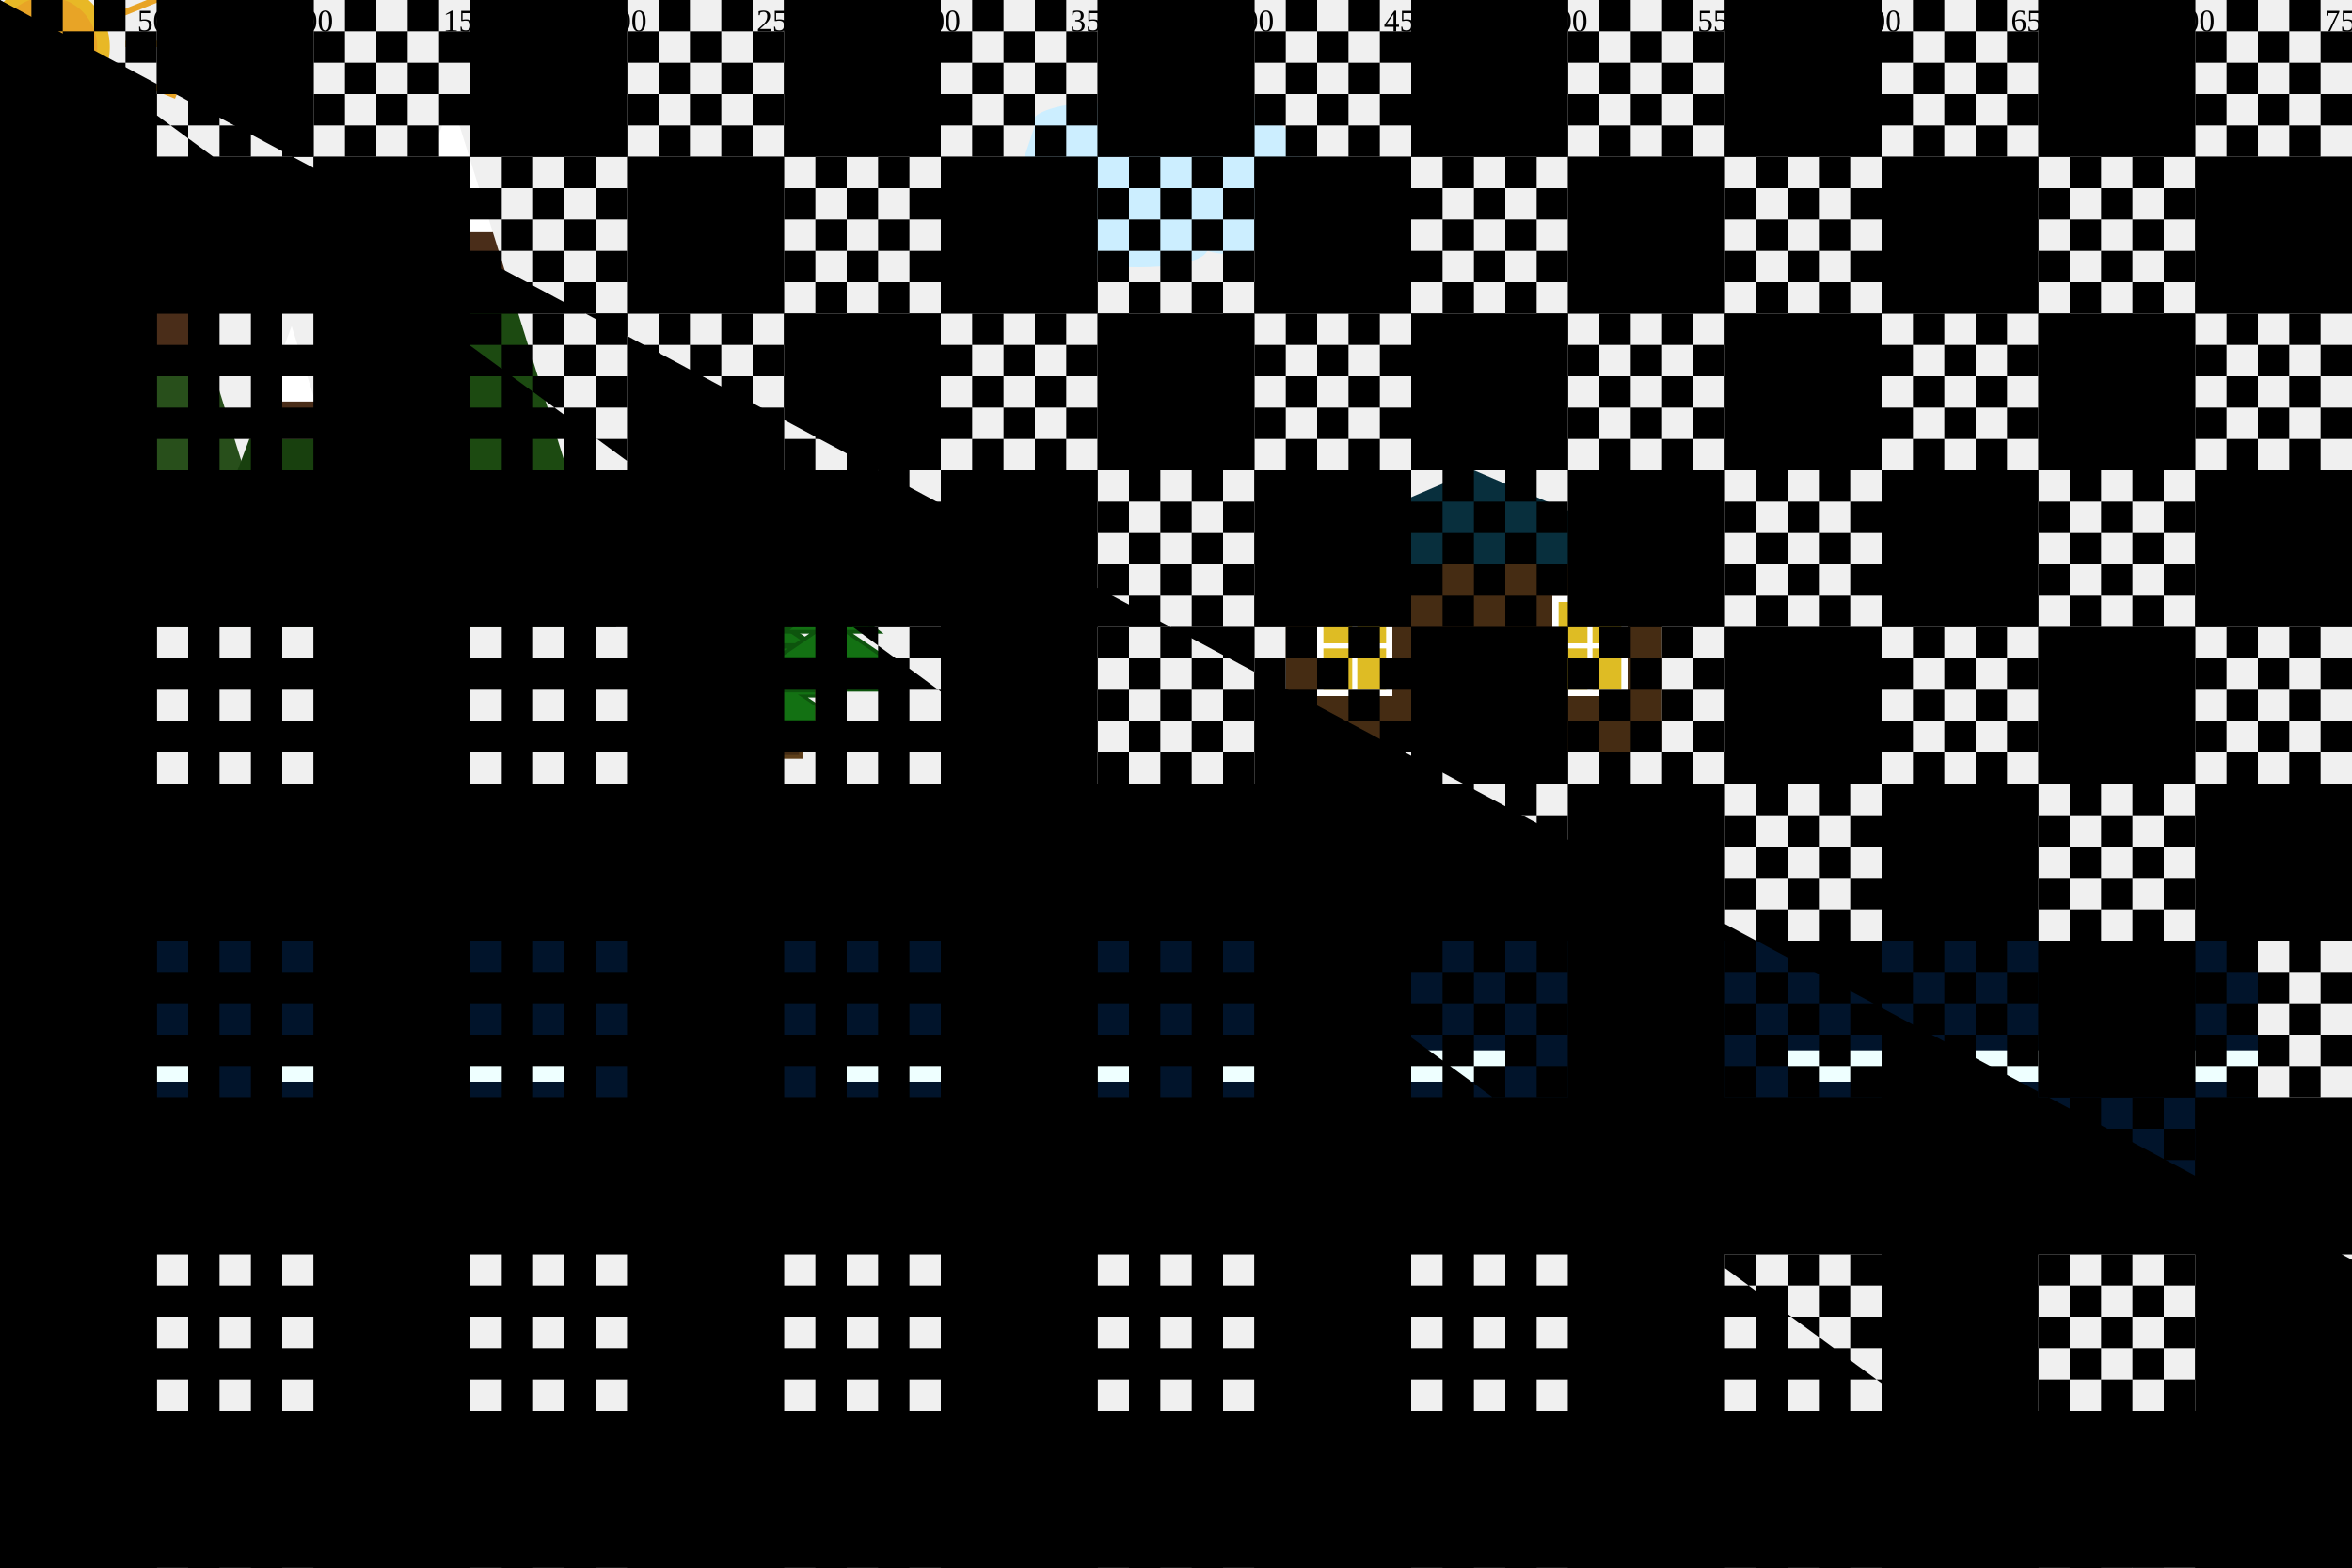
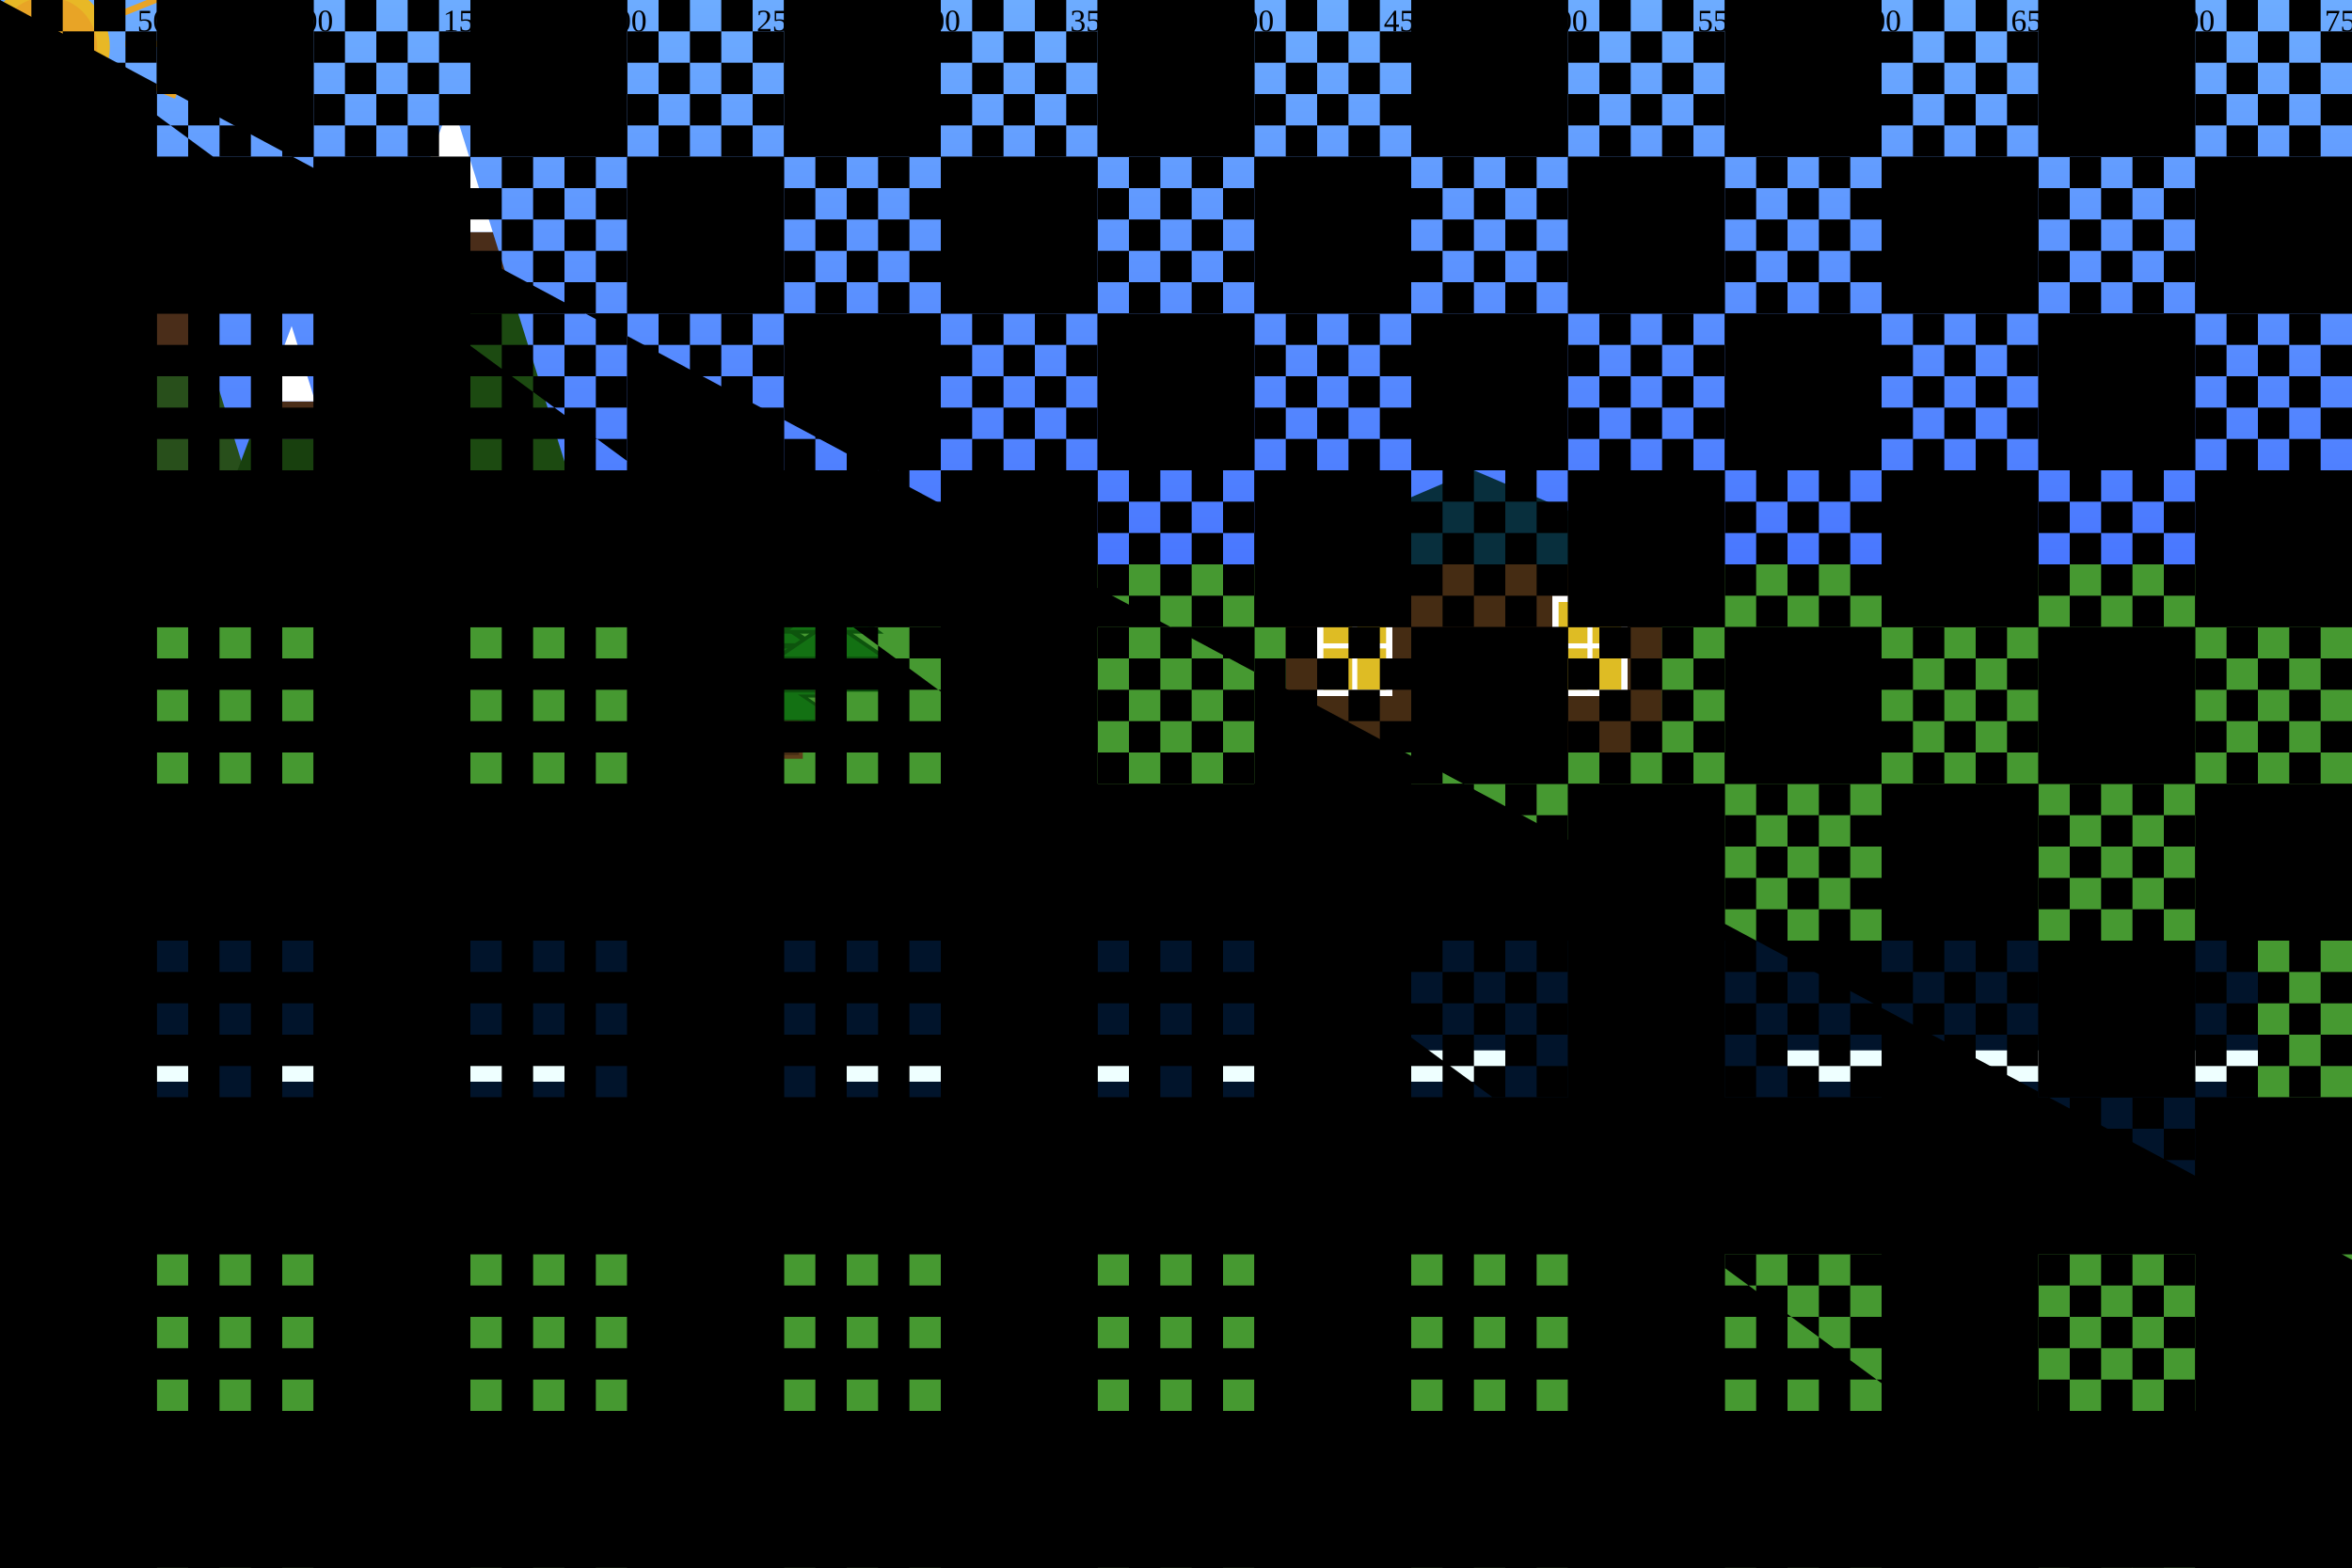
<svg xmlns="http://www.w3.org/2000/svg" xmlns:xlink="http://www.w3.org/1999/xlink" width="750" height="500" viewBox="0 0 750 500">
  <defs>
    <g id="grid">
      <path class="thin" style="stroke-opacity:0.2" d="M0,0 h1000v10h-1000v10h1000v10h-1000v10 h1000v10h-1000v10h1000v10h-1000v10 h1000v10h-1000v10h1000v10h-1000v10 h1000v10h-1000v10h1000v10h-1000v10 h1000v10h-1000v10h1000v10h-1000v10 h1000v10h-1000v10h1000v10h-1000v10 h1000v10h-1000v10h1000v10h-1000v10 h1000v10h-1000v10h1000v10h-1000v10 h1000v10h-1000v10h1000v10h-1000v10 h1000v10h-1000v10h1000v10h-1000v10 h1000v10h-1000v10h1000v10h-1000v10 h1000v10h-1000v10h1000v10h-1000v10 h1000v10h-1000v10h1000v10h-1000v10 h1000v10h-1000v10h1000v10h-1000v10 h1000v10h-1000v10h1000v10h-1000v10 h1000v10h-1000v10h1000v10h-1000v10 h1000v10h-1000v10h1000v10h-1000v10 h1000v10h-1000v10h1000v10h-1000v10 h1000v10h-1000v10h1000v10h-1000v10 h1000v10h-1000v10 h1000v-780h-1000v750 h10v-750h10v750h10v-750h10v750 h10v-750h10v750h10v-750h10v750 h10v-750h10v750h10v-750h10v750 h10v-750h10v750h10v-750h10v750 h10v-750h10v750h10v-750h10v750 h10v-750h10v750h10v-750h10v750 h10v-750h10v750h10v-750h10v750 h10v-750h10v750h10v-750h10v750 h10v-750h10v750h10v-750h10v750 h10v-750h10v750h10v-750h10v750 h10v-750h10v750h10v-750h10v750 h10v-750h10v750h10v-750h10v750 h10v-750h10v750h10v-750h10v750 h10v-750h10v750h10v-750h10v750 h10v-750h10v750h10v-750h10v750 h10v-750h10v750h10v-750h10v750 h10v-750h10v750h10v-750h10v750 h10v-750h10v750h10v-750h10v750 h10v-750h10v750h10v-750h10v750 h10v-750h10v750h10v-750h10v750 h10v-750h10v750h10v-750h10v750 h10v-750h10v750h10v-750h10v750 h10v-750h10v750h10v-750h10v750 h10v-750h10v750h10v-750h10v750 h10v-750h10v750h10v-750h10v750 h10v-750h10v750" />
      <path class="outline" style="stroke-opacity:0.2" d="M0,0 h1000v50h-1000v50h1000v50h-1000v50  h1000v50h-1000v50h1000v50h-1000v50 h1000v50h-1000v50h1000v50h-1000v50 h1000v50h-1000v50h1000v50h-1000 h1000v-750h-1000v750 h50v-750h50v750h50v-750h50v750 h50v-750h50v750h50v-750h50v750 h50v-750h50v750h50v-750h50v750 h50v-750h50v750h50v-750h50v750 h50v-750h50v750h50v-750h50v750 h50v-750h50v750h50v-750h50v750 h50v-750h50v750h50v-750h50v750 " />
      <text x="0" style="text-anchor:middle;font-size:10px">
        <tspan x="50" y="10">50</tspan>
        <tspan x="100" y="10">100</tspan>
        <tspan x="150" y="10">150</tspan>
        <tspan x="200" y="10">200</tspan>
        <tspan x="250" y="10">250</tspan>
        <tspan x="300" y="10">300</tspan>
        <tspan x="350" y="10">350</tspan>
        <tspan x="400" y="10">400</tspan>
        <tspan x="450" y="10">450</tspan>
        <tspan x="500" y="10">500</tspan>
        <tspan x="550" y="10">550</tspan>
        <tspan x="600" y="10">600</tspan>
        <tspan x="650" y="10">650</tspan>
        <tspan x="700" y="10">700</tspan>
        <tspan x="750" y="10">750</tspan>
        <tspan x="800" y="10">800</tspan>
        <tspan x="850" y="10">850</tspan>
        <tspan x="900" y="10">900</tspan>
        <tspan x="950" y="10">950</tspan>
      </text>
      <text style="text-anchor:start;font-size:10px">
        <tspan x="980" y="53">50</tspan>
        <tspan x="980" y="103">100</tspan>
        <tspan x="980" y="153">150</tspan>
        <tspan x="980" y="203">200</tspan>
        <tspan x="980" y="253">250</tspan>
        <tspan x="980" y="303">300</tspan>
        <tspan x="980" y="353">350</tspan>
        <tspan x="980" y="403">400</tspan>
        <tspan x="980" y="453">450</tspan>
        <tspan x="980" y="503">500</tspan>
        <tspan x="980" y="553">550</tspan>
        <tspan x="980" y="603">600</tspan>
        <tspan x="980" y="653">650</tspan>
        <tspan x="980" y="703">700</tspan>
      </text>
    </g>
    <g id="mountain_Colors_1">
      <rect x="0" y="-60" width="55" height="10" style="fill: #4A2D19" />
      <rect x="0" y="-50" width="55" height="50" style="fill: #1C4A11" />
      <rect x="0" y="-80" width="55" height="20" style="fill: #FFF" />
    </g>
    <g id="mountain_Colors_2">
      <rect x="0" y="-60" width="55" height="10" style="fill: #4A2D19" />
      <rect x="0" y="-50" width="55" height="50" style="fill: #18400E" />
      <rect x="0" y="-80" width="55" height="20" style="fill: #FFF" />
    </g>
    <g id="mountain_Colors_3">
      <rect x="0" y="-60" width="55" height="10" style="fill: #4A2D19" />
      <rect x="0" y="-50" width="55" height="50" style="fill: #284F1B" />
      <rect x="0" y="-80" width="55" height="20" style="fill: #FFF" />
    </g>
    <clipPath id="mountain_Clip">
      <path d="M0,0 l30,-80 l25,80" />
    </clipPath>
    <g id="mountain1">
      <use xlink:href="#mountain_Colors_1" style="clip-path: url(#mountain_Clip)" />
    </g>
    <g id="mountain2">
      <use xlink:href="#mountain_Colors_2" style="clip-path: url(#mountain_Clip)" />
    </g>
    <g id="mountain3">
      <use xlink:href="#mountain_Colors_3" style="clip-path: url(#mountain_Clip)" />
    </g>
    <g id="mountains">
      <use transform="translate(0,0) scale(1.7)" xlink:href="#mountain3" />
      <use transform="translate(81,0) scale(2.1)" xlink:href="#mountain1" />
      <use transform="translate(57,0) scale(1.2)" xlink:href="#mountain2" />
    </g>
    <g id="sunLight">
      <rect transform="rotate(180)" x="0" y="0" width="2" height="19" style="fill: #E8A426">
        <animate attributeName="height" values="19;13;16;10;19" dur="6s" repeatCount="indefinite" />
      </rect>
    </g>
    <g id="sun">
      <circle x="0" y="0" r="20" style="fill: #E8B826" />
      <circle x="0" y="0" r="16" style="fill: #E8A426">
        <animate attributeName="r" values="16;11;14;9;16" dur="5s" repeatCount="indefinite" />
      </circle>
      <use xlink:href="#sunLight" transform="rotate(+000) translate(0,-25)" />
      <use xlink:href="#sunLight" transform="rotate(+022) translate(0,-25)" />
      <use xlink:href="#sunLight" transform="rotate(+045) translate(0,-25)" />
      <use xlink:href="#sunLight" transform="rotate(+068) translate(0,-25)" />
      <use xlink:href="#sunLight" transform="rotate(+090) translate(0,-25)" />
      <use xlink:href="#sunLight" transform="rotate(+112) translate(0,-25)" />
      <use xlink:href="#sunLight" transform="rotate(+135) translate(0,-25)" />
      <use xlink:href="#sunLight" transform="rotate(+158) translate(0,-25)" />
      <use xlink:href="#sunLight" transform="rotate(+180) translate(0,-25)" />
      <use xlink:href="#sunLight" transform="rotate(-022) translate(0,-25)" />
      <use xlink:href="#sunLight" transform="rotate(-045) translate(0,-25)" />
      <use xlink:href="#sunLight" transform="rotate(-068) translate(0,-25)" />
      <use xlink:href="#sunLight" transform="rotate(-090) translate(0,-25)" />
      <use xlink:href="#sunLight" transform="rotate(-112) translate(0,-25)" />
      <use xlink:href="#sunLight" transform="rotate(-135) translate(0,-25)" />
      <use xlink:href="#sunLight" transform="rotate(-158) translate(0,-25)" />
      <use xlink:href="#sunLight" transform="rotate(-180) translate(0,-25)" />
    </g>
    <g id="road">
      <rect x="0" y="0" width="120" height="80" style="fill: #01142B" />
      <rect x="30" y="35" width="30" height="10" style="fill: #EFF" />
      <rect x="90" y="35" width="30" height="10" style="fill: #EFF" />
    </g>
    <g id="longRoad">
      <use xlink:href="#road" />
      <use xlink:href="#road" transform="translate(120,0)" />
      <use xlink:href="#road" transform="translate(240,0)" />
      <use xlink:href="#road" transform="translate(360,0)" />
      <use xlink:href="#road" transform="translate(480,0)" />
      <use xlink:href="#road" transform="translate(600,0)" />
    </g>
    <g id="pine">
      <path d="M40,70 h-40 l30,-20 h-25 l25,-17 h-20 l20,-15 h-15 l25,-12    l25,12 h-15 l20,15 h-20 l25,17 h-25 l30,20 h-40" style="stroke: #0D540D; stroke-width: 0.2em; fill: #137113" />
      <rect x="30" y="70" width="20" height="30" style="fill: #5E3F1A" />
      <rect x="33" y="70" width="14" height="27" style="fill: #452C13" />
    </g>
    <g id="pineForest">
      <use xlink:href="#pine" transform="scale(0.5) translate(60,00)" />
      <use xlink:href="#pine" transform="scale(0.5) translate(10,30)" />
      <use xlink:href="#pine" transform="scale(0.3) translate(10,180)" />
      <use xlink:href="#pine" transform="scale(0.4) translate(90,130)" />
      <use xlink:href="#pine" transform="scale(0.7) translate(10,30)" />
      <use xlink:href="#pine" transform="scale(0.5) translate(90,70)" />
    </g>
    <g id="window">
      <rect x="0" y="0" width="60" height="80" style="fill: #FFF" />
      <rect x="5" y="5" width="50" height="70" style="fill: #DEBC24" />
      <rect x="28" y="0" width="4" height="80" style="fill: #FFF" />
      <rect x="0" y="38" width="60" height="4" style="fill: #FFF" />
    </g>
    <g id="mountainHouse">
      <rect x="10" y="30" width="120" height="60" style="fill: #452C13" />
      <rect x="60" y="50" width="20" height="40" style="fill: #5E3F1A" />
      <use xlink:href="#window" transform="translate(20,40) scale(0.4)" />
      <use xlink:href="#window" transform="translate(95,40) scale(0.4)" />
      <path d="M0,30 l70,-30 l70,30 z" style="fill: #082F3D" />
      <rect x="40" y="00" width="10" height="25" style="fill: #452C13" />
    </g>
    <g id="cloud">
-       <path d="M30,20    c-5,-5 20,-10 25,-5    c-5,-15 35,-15 30,0    c20,-10 40,20 25,25    c20,10 -10,25 -25,20    c-5,10 -70,5 -65,-10    c-20" style="fill: #CCEEFF" />
+       <path d="M30,20    c-5,-5 20,-10 25,-5    c-5,-15 35,-15 30,0    c20,-10 40,20 25,25    c20,10 -10,25 -25,20    c-5,10 -70,5 -65,-10    q-14,-27, 10,-30 " style="fill: rgba(153, 170, 255, 0.8)" />
    </g>
+     <g id="animatedCloud1">
+       <use xlink:href="#cloud" transform="scale(0.6) translate(0,20)">
+         <animateMotion path="M0,0 h1000 m-800,0" begin="0s" dur="14s" repeatCount="indefinite" />
+       </use>
+     </g>
+     <g id="animatedCloud2">
+       <use xlink:href="#cloud" transform="scale(1.1) translate(0,30)">
+         <animateMotion path="M0,0 h1000 m-800,0" begin="3s" dur="10s" repeatCount="indefinite" />
+       </use>
+     </g>
+     <g id="animatedCloud3">
+       <use xlink:href="#cloud" transform="scale(0.9) translate(0,10)">
+         <animateMotion path="M0,0 h1000 m-800,0" begin="7s" dur="11s" repeatCount="indefinite" />
+       </use>
+     </g>
+     <g id="animatedCloud4">
+       <use xlink:href="#cloud" transform="scale(0.7) translate(0,80)">
+         <animateMotion path="M0,0 h1000 m-800,0" begin="12s" dur="13s" repeatCount="indefinite" />
+       </use>
+     </g>
+     <linearGradient id="skyColor" x1="0" y1="0" x2="0" y2="100%">
+       <stop offset="0" style="stop-color: rgba(109, 172, 255, 1); stop-opacity: 1" />
+       <stop offset="100%" style="stop-color: #4977ff; stop-opacity: 1" />
+     </linearGradient>
  </defs>
  <g>
+     <rect x="0" y="0" width="750" height="180" style="fill: url(#skyColor)" />
+     <rect x="0" y="180" width="750" height="320" style="fill: #469931" />
    <use xlink:href="#sun" transform="translate(15,15)" />
    <use xlink:href="#mountains" transform="translate(0,200)" />
    <use xlink:href="#longRoad" transform="translate(0,300)" />
    <use xlink:href="#pineForest" transform="translate(200,150)" />
    <use xlink:href="#mountainHouse" transform="translate(400,150)" />
-     <use xlink:href="#cloud" transform="translate(300,20)" />
+     <g transform="translate(-200)">
+       <use xlink:href="#animatedCloud1" />
+       <use xlink:href="#animatedCloud2" />
+       <use xlink:href="#animatedCloud3" />
+       <use xlink:href="#animatedCloud4" />
+     </g>
    <use xlink:href="#grid" />
  </g>
</svg>
